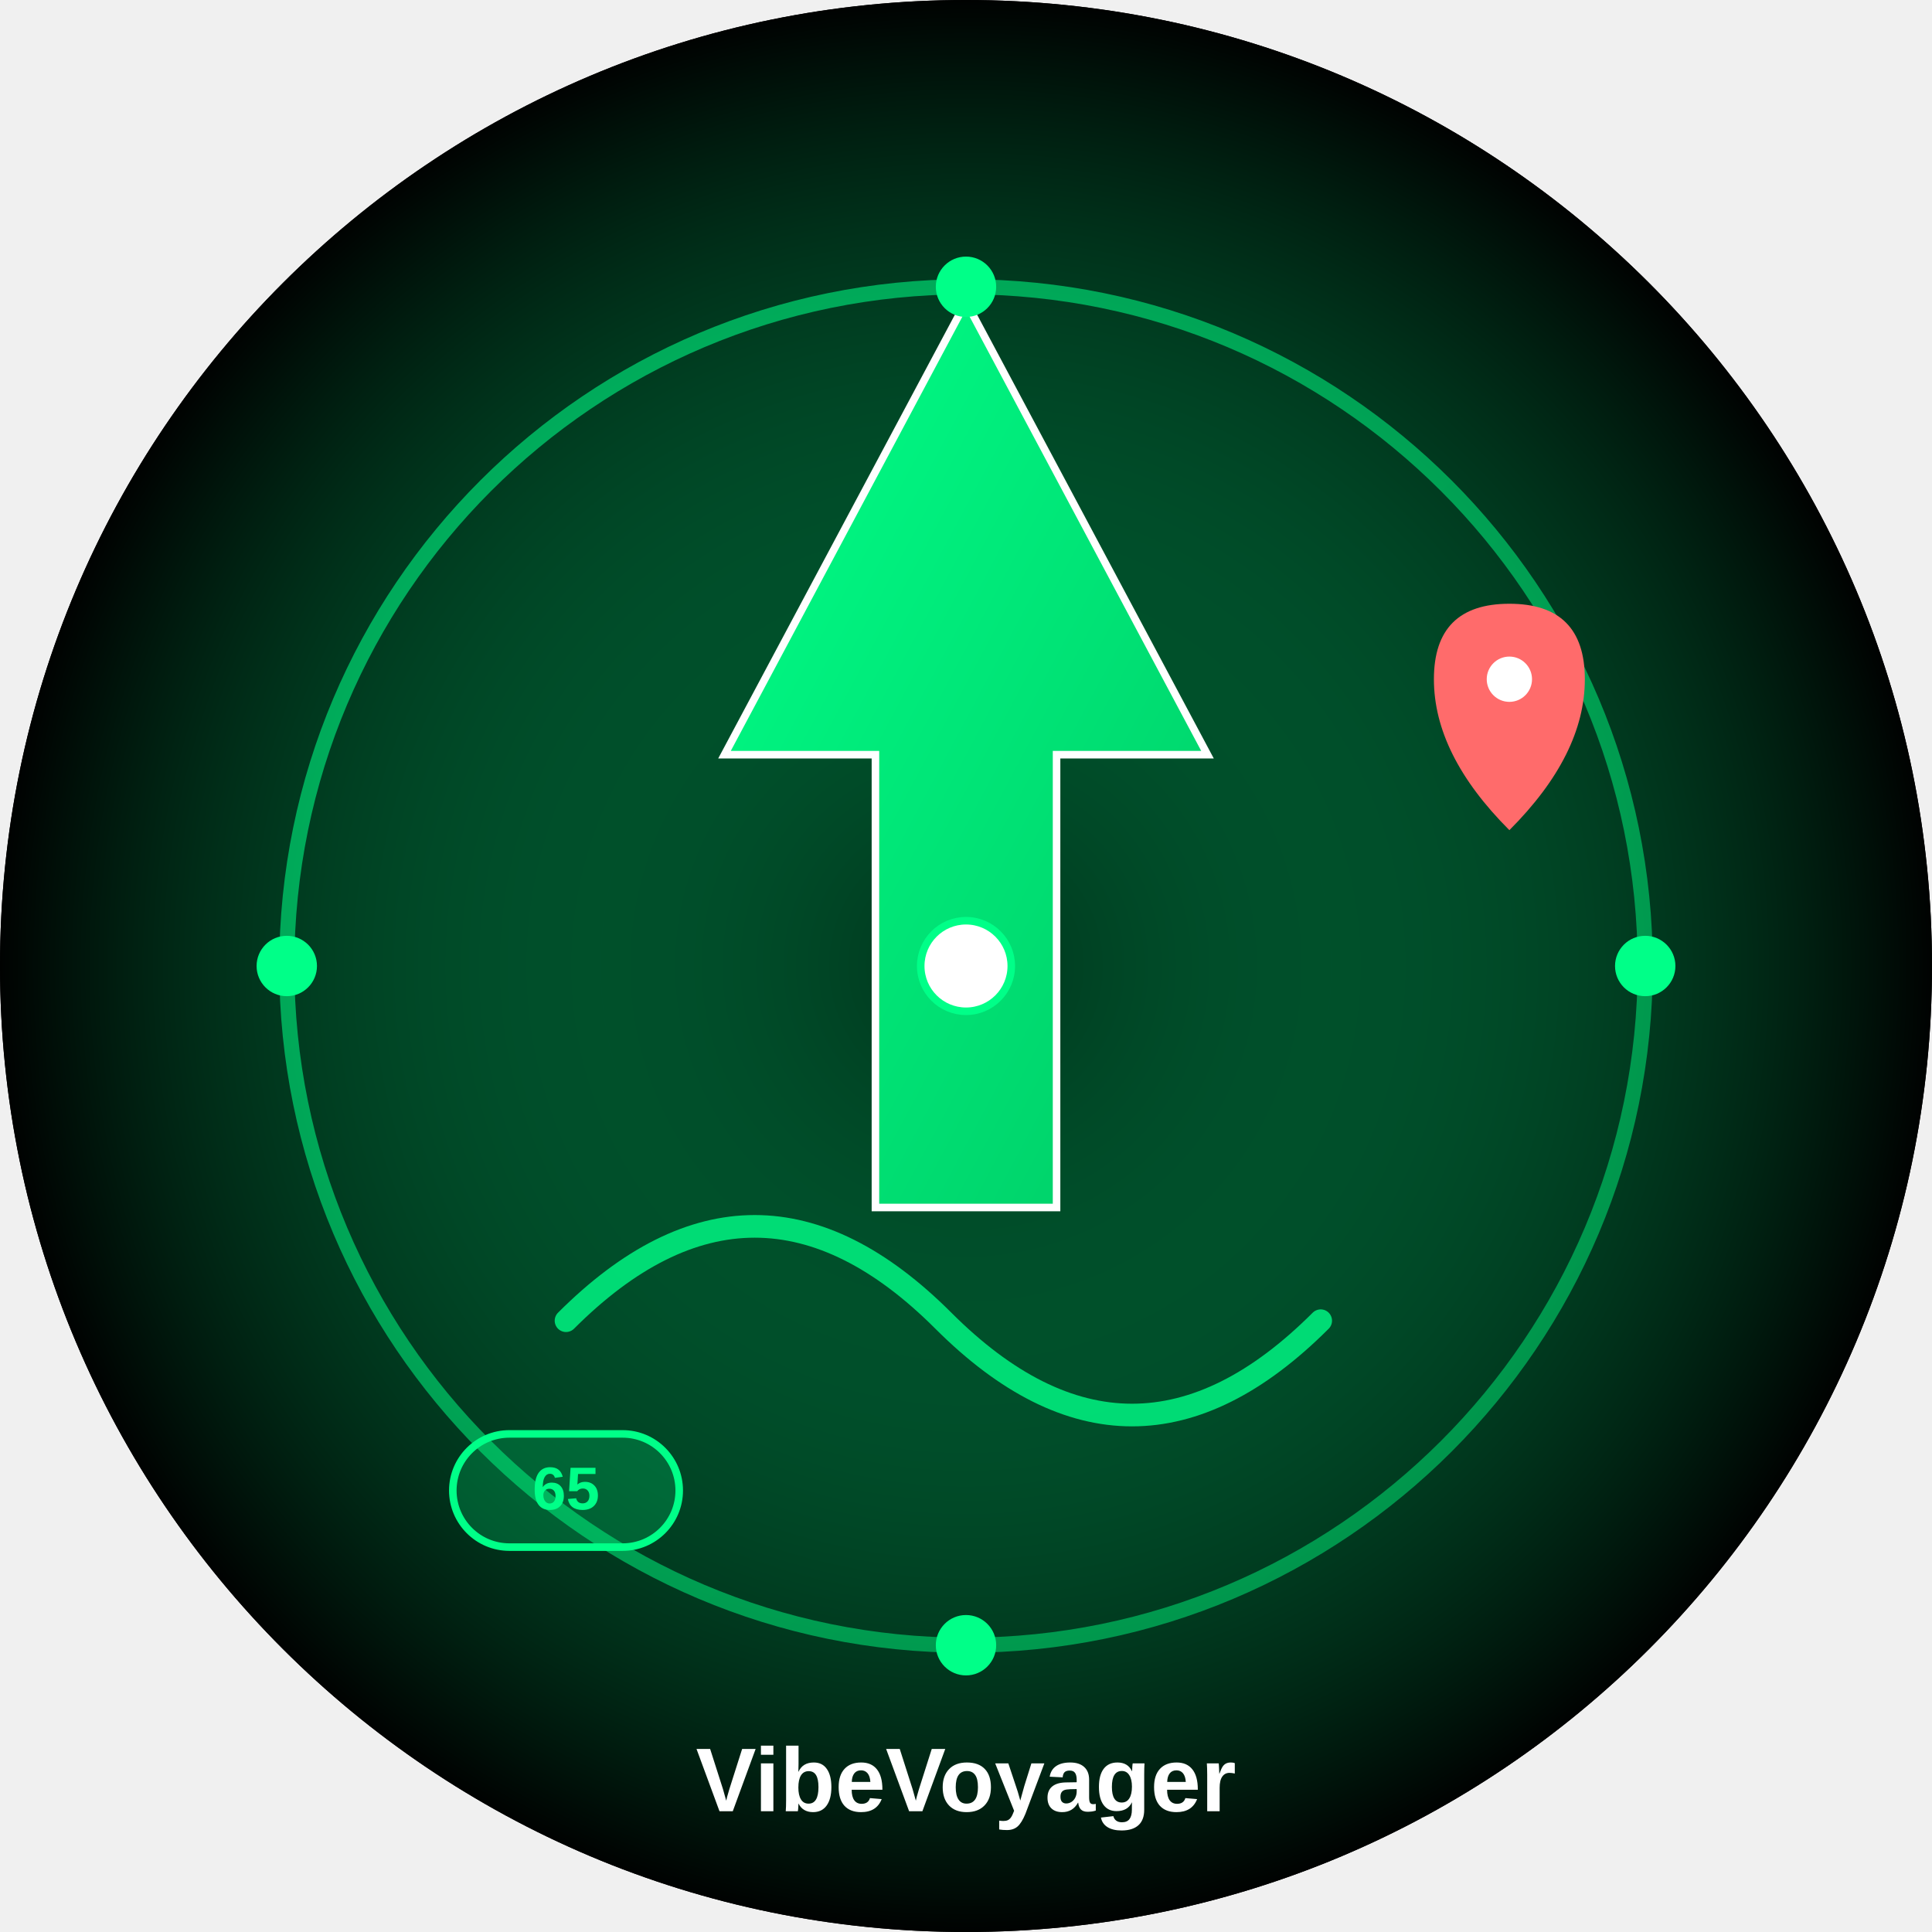
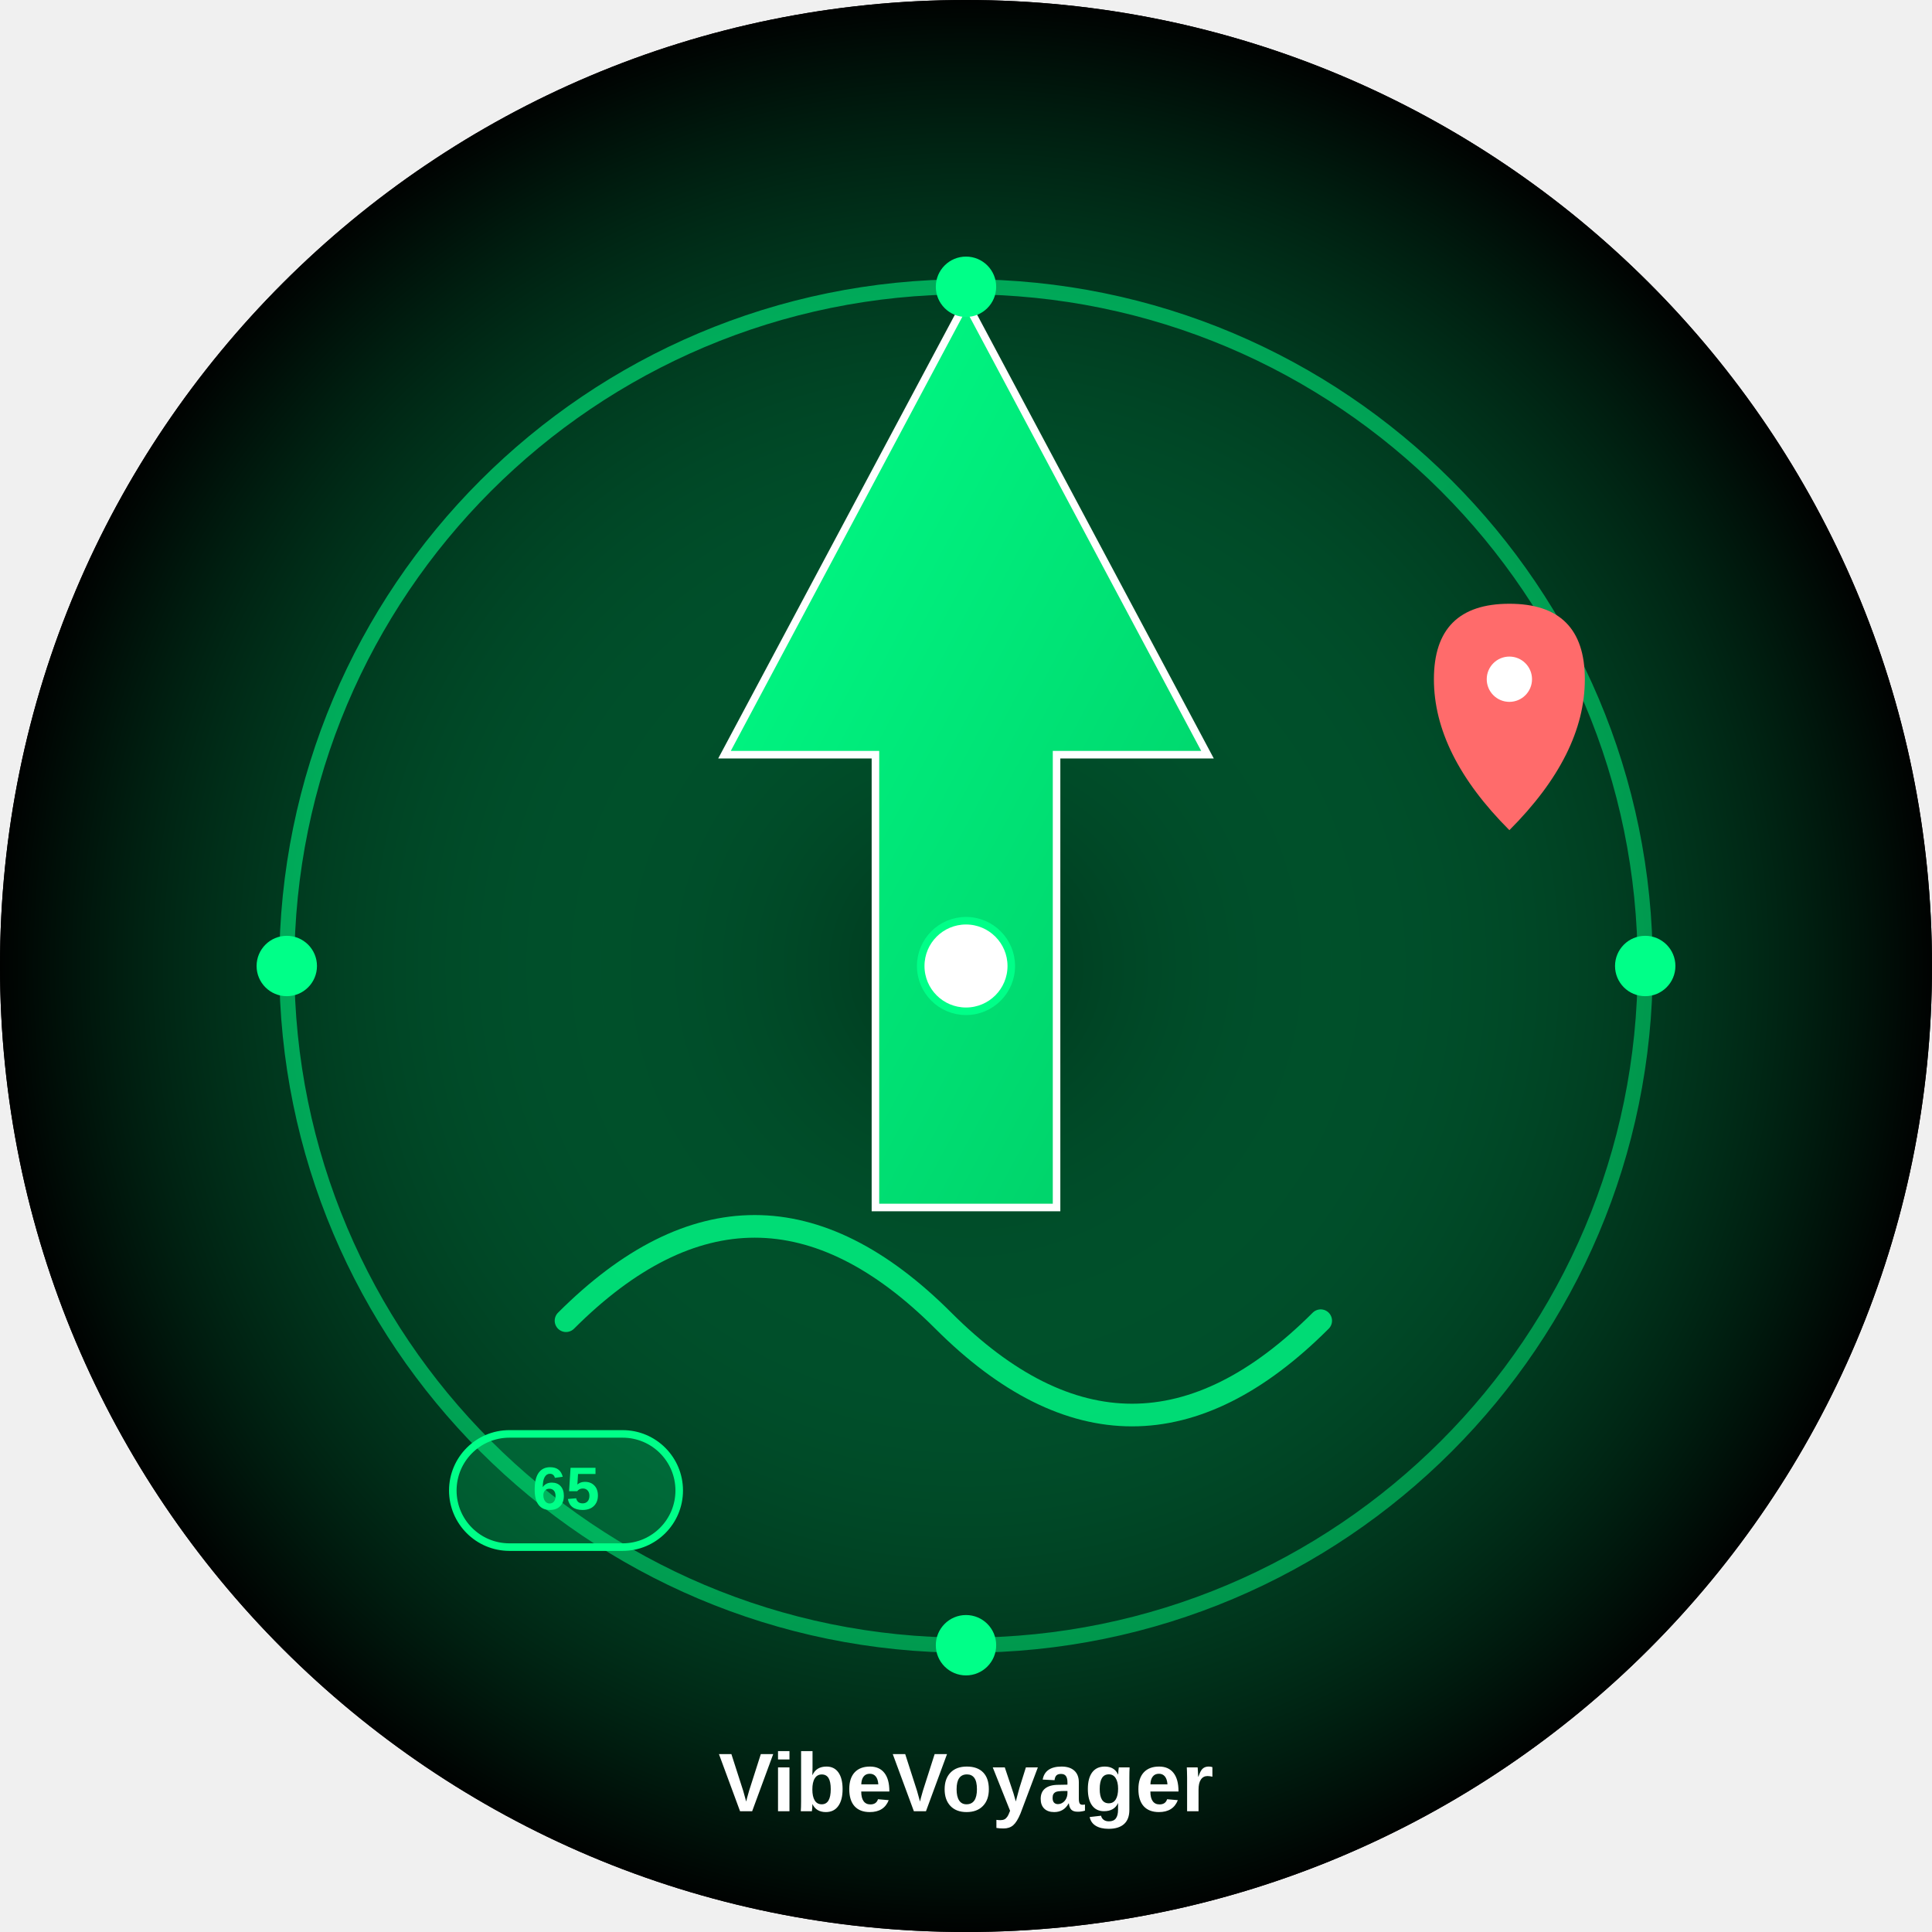
<svg xmlns="http://www.w3.org/2000/svg" width="512" height="512" viewBox="0 0 512 512">
  <circle cx="256" cy="256" r="256" fill="#000000" />
  <defs>
    <radialGradient id="bgGradient" cx="50%" cy="50%" r="50%">
      <stop offset="0%" style="stop-color:#00FF88;stop-opacity:0.2" />
      <stop offset="100%" style="stop-color:#000000;stop-opacity:1" />
    </radialGradient>
    <linearGradient id="iconGradient" x1="0%" y1="0%" x2="100%" y2="100%">
      <stop offset="0%" style="stop-color:#00FF88" />
      <stop offset="100%" style="stop-color:#00CC66" />
    </linearGradient>
  </defs>
  <circle cx="256" cy="256" r="256" fill="url(#bgGradient)" />
  <path d="M256 80 L320 200 L280 200 L280 320 L232 320 L232 200 L192 200 Z" fill="url(#iconGradient)" stroke="#FFFFFF" stroke-width="2" />
  <circle cx="256" cy="256" r="180" fill="none" stroke="url(#iconGradient)" stroke-width="4" opacity="0.6" />
  <circle cx="256" cy="76" r="8" fill="#00FF88" />
  <circle cx="436" cy="256" r="8" fill="#00FF88" />
  <circle cx="256" cy="436" r="8" fill="#00FF88" />
  <circle cx="76" cy="256" r="8" fill="#00FF88" />
  <circle cx="256" cy="256" r="12" fill="#FFFFFF" stroke="#00FF88" stroke-width="2" />
  <path d="M150 350 Q200 300 250 350 Q300 400 350 350" fill="none" stroke="#00FF88" stroke-width="6" stroke-linecap="round" opacity="0.8" />
  <path d="M380 180 Q380 160 400 160 Q420 160 420 180 Q420 200 400 220 Q380 200 380 180 Z" fill="#FF6B6B" />
  <circle cx="400" cy="180" r="6" fill="#FFFFFF" />
  <rect x="120" y="380" width="60" height="30" rx="15" fill="rgba(0,255,136,0.2)" stroke="#00FF88" stroke-width="2" />
  <text x="150" y="400" text-anchor="middle" fill="#00FF88" font-family="Arial, sans-serif" font-size="16" font-weight="bold">65</text>
-   <text x="256" y="480" text-anchor="middle" fill="#FFFFFF" font-family="Arial, sans-serif" font-size="24" font-weight="bold">VibeVoyager</text>
+   <text x="256" y="480" text-anchor="middle" fill="#FFFFFF" font-family="Arial, sans-serif" font-size="22" font-weight="bold">VibeVoyager</text>
</svg>
